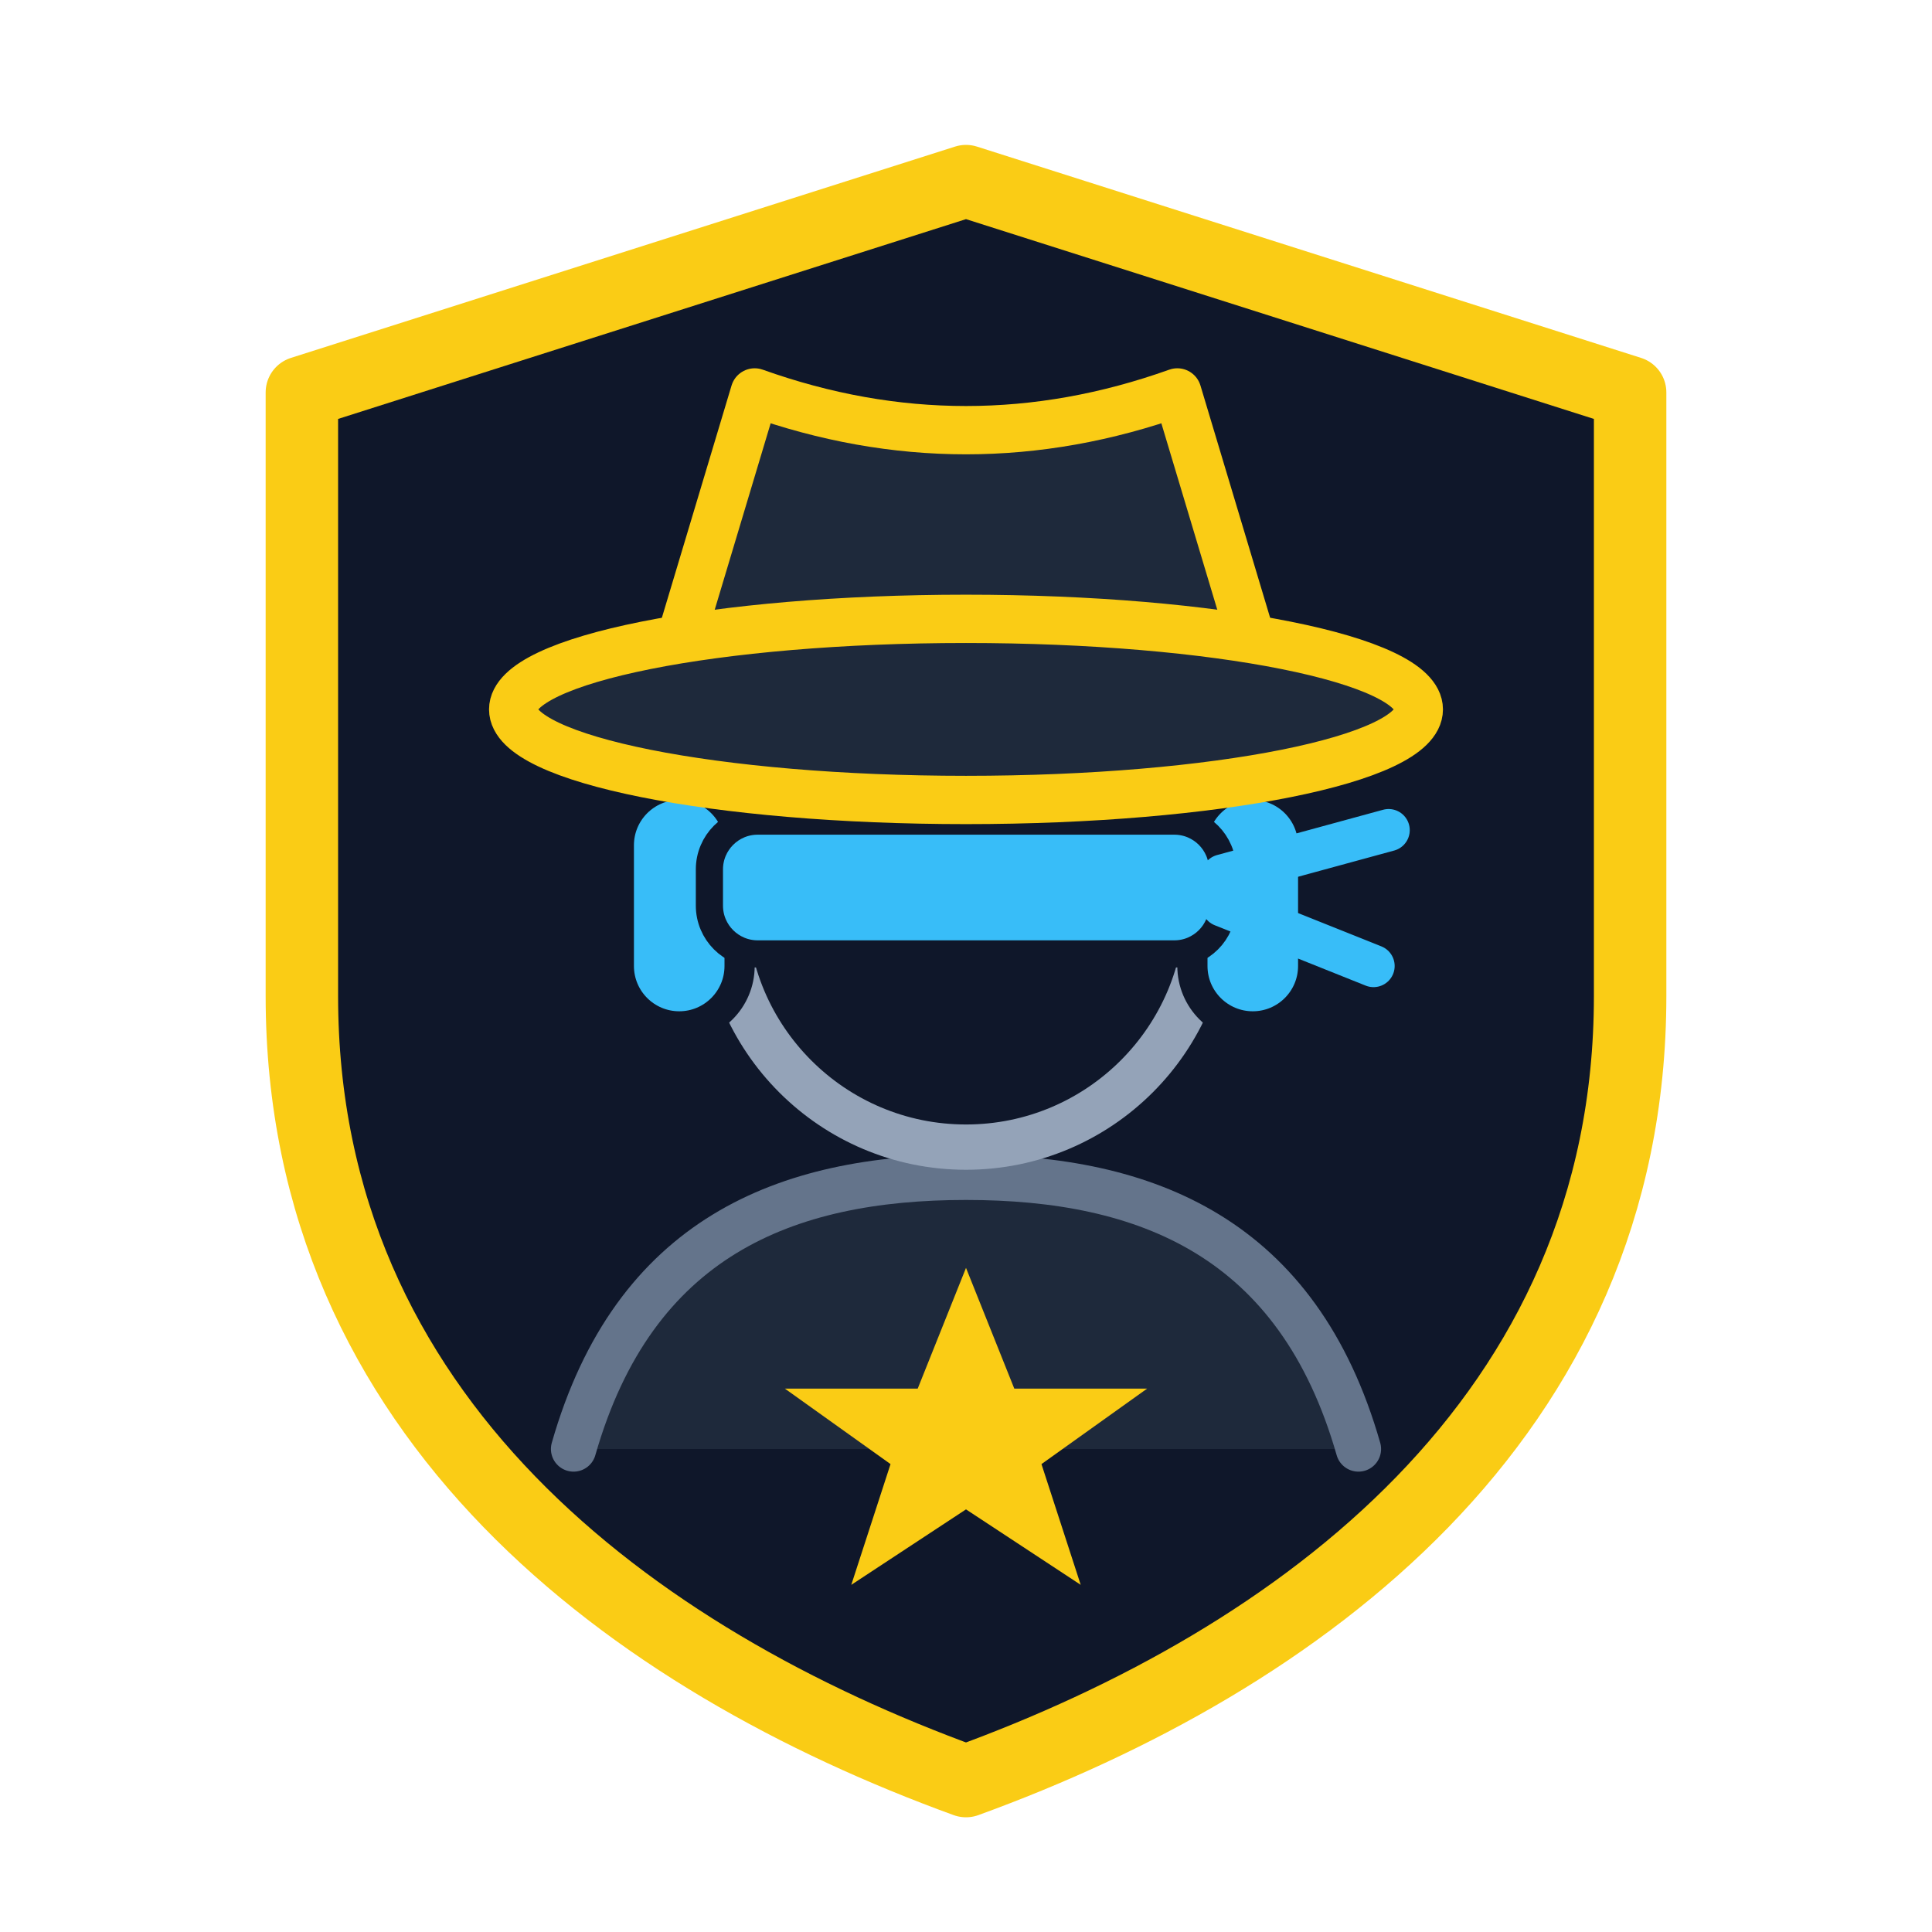
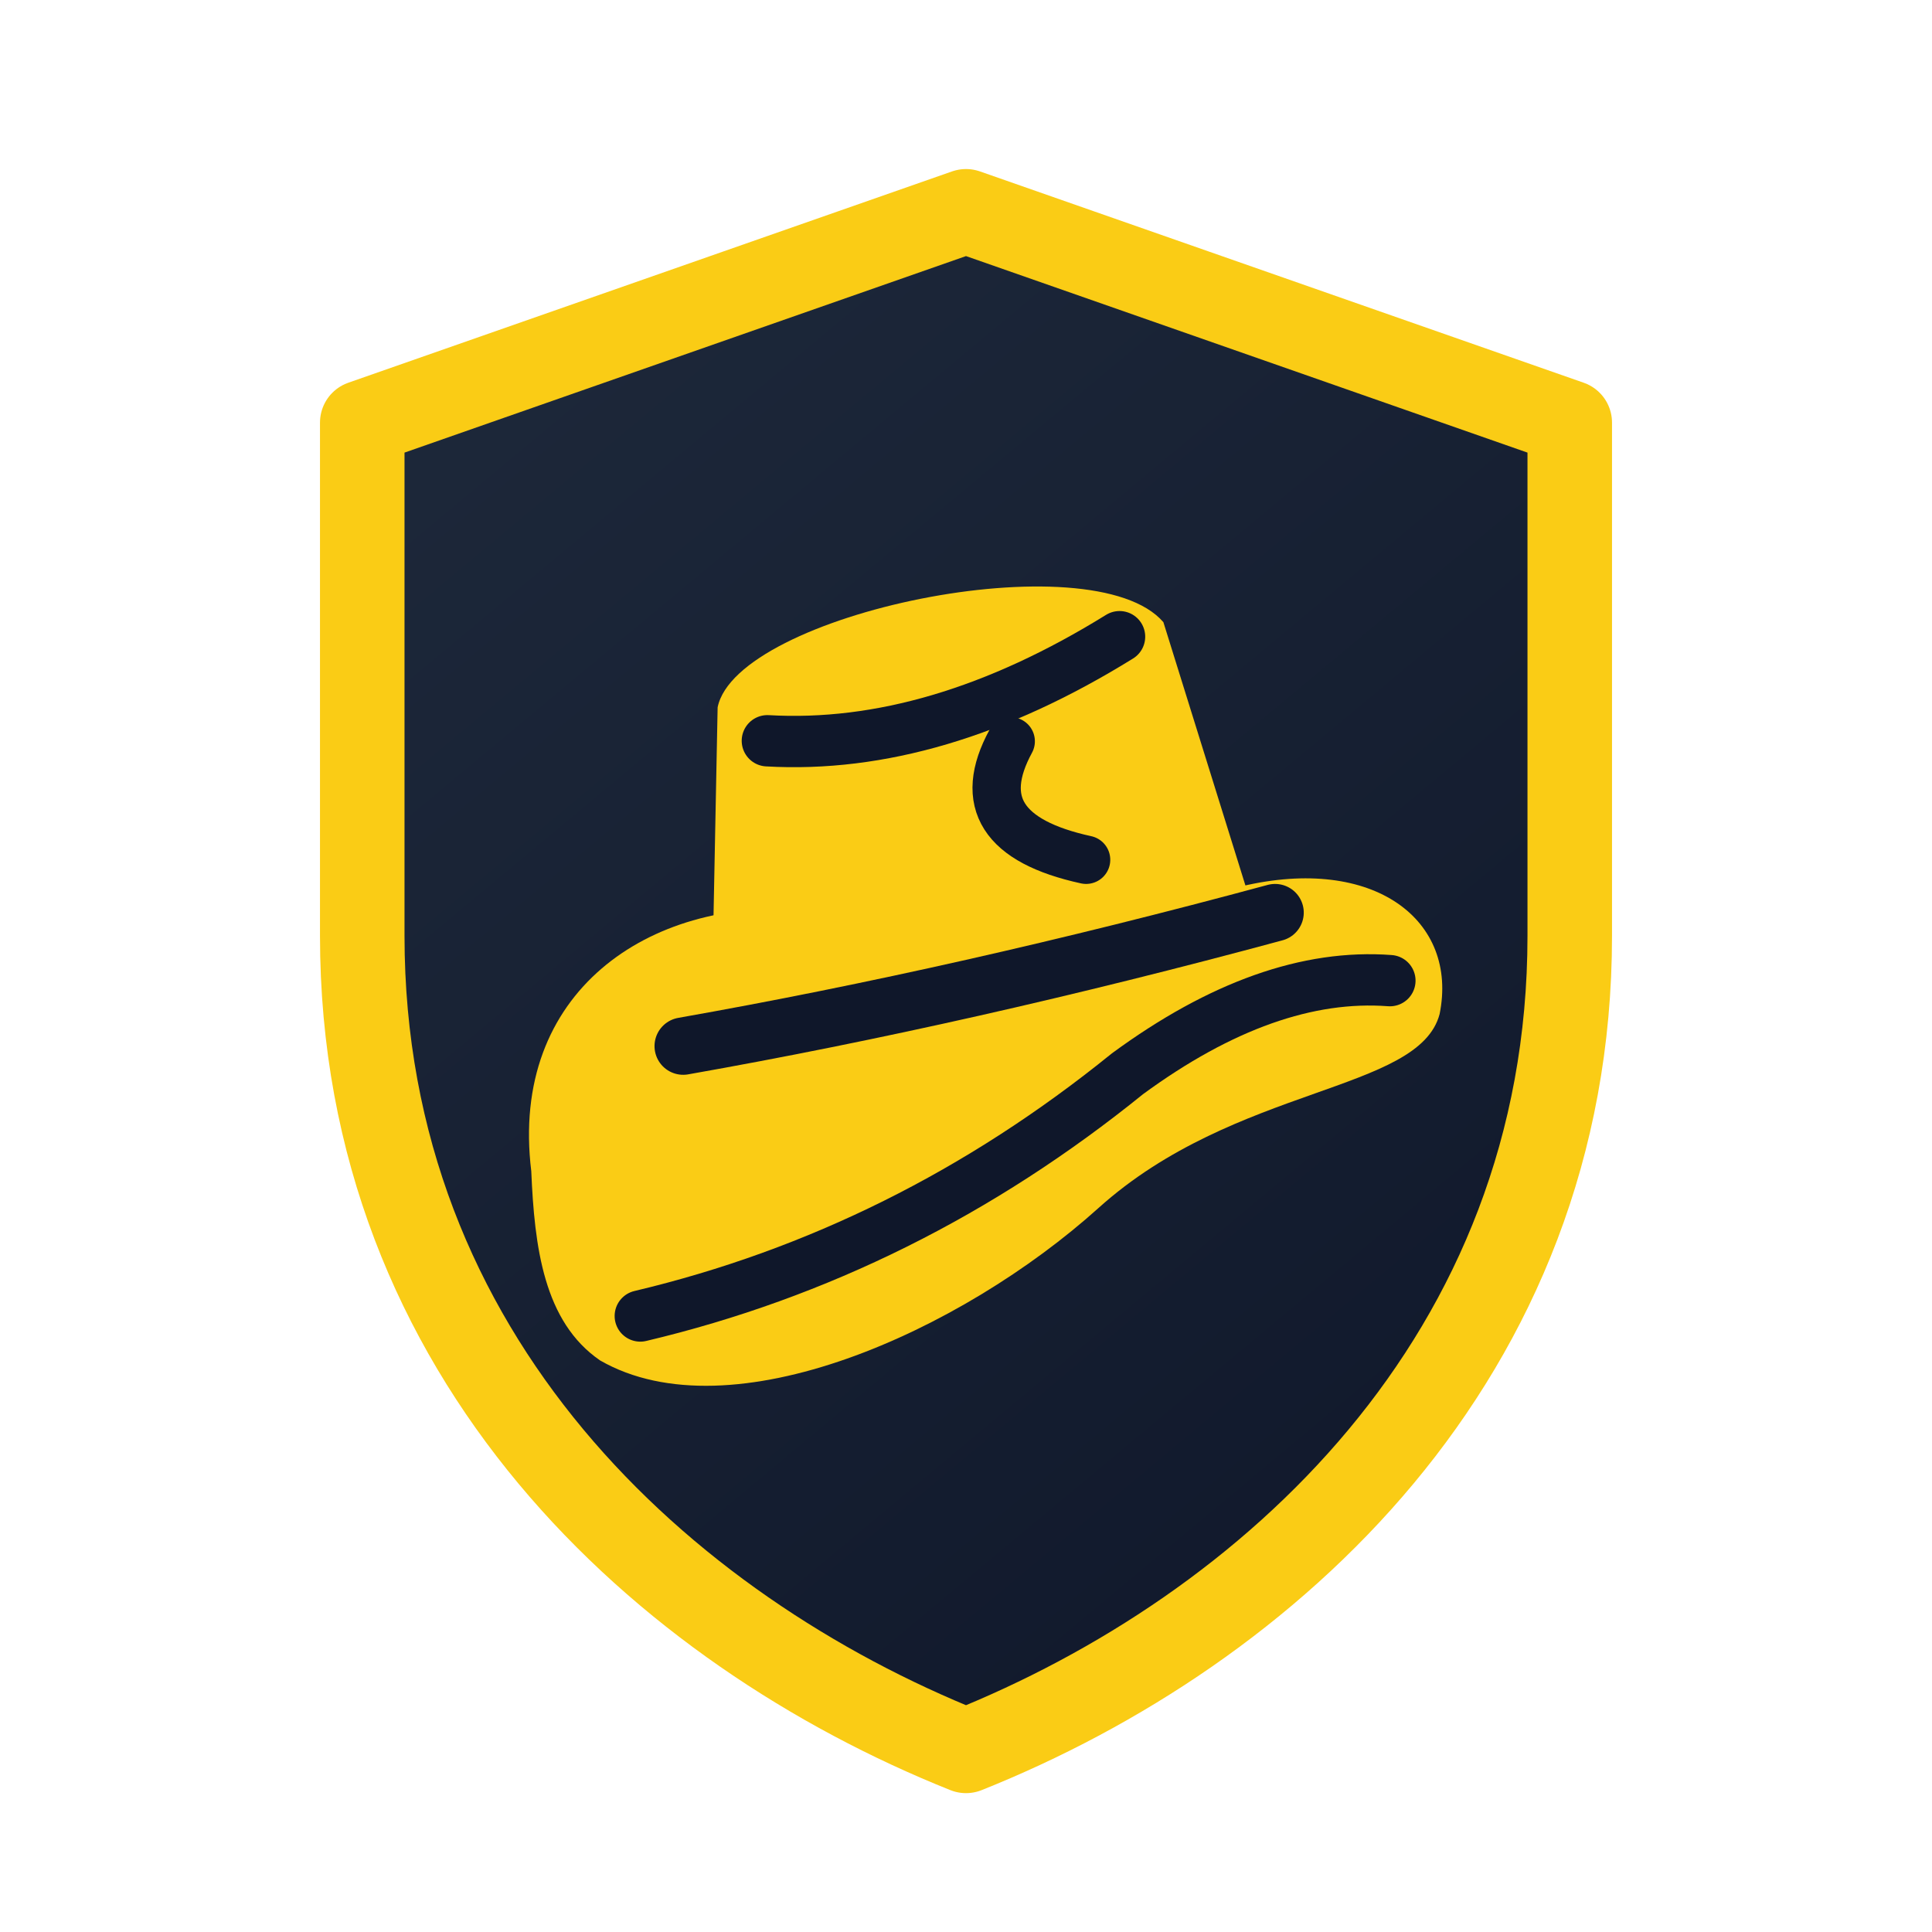
<svg xmlns="http://www.w3.org/2000/svg" viewBox="0 0 64 64" fill="none" aria-label="ShieldSheriff Logo">
-   <path d="M10 13 L32 6 L54 13 V33 C54 47 43 55 32 59 C21 55 10 47 10 33 Z" fill="#0F172A" stroke="#FACC15" stroke-width="2.4" stroke-linejoin="round" />
-   <path d="M19 48 C21 41 26 39 32 39 C38 39 43 41 45 48" fill="#1E293B" stroke="#64748B" stroke-width="1.5" stroke-linecap="round" />
-   <polygon points="32,42 33.6,46 38,46 34.5,48.5 35.8,52.5 32,50 28.2,52.5 29.5,48.5 26,46 30.4,46" fill="#FACC15" />
-   <circle cx="32" cy="30" r="8" fill="#0F172A" stroke="#94A3B8" stroke-width="1.5" />
-   <rect x="20.5" y="26" width="4" height="8" rx="2" fill="#38BDF8" stroke="#0F172A" stroke-width="1" />
-   <rect x="39.5" y="26" width="4" height="8" rx="2" fill="#38BDF8" stroke="#0F172A" stroke-width="1" />
-   <rect x="23.5" y="27.2" width="17" height="4.4" rx="1.6" fill="#38BDF8" stroke="#0F172A" stroke-width="0.9" />
-   <path d="M40.5 29 L46 27.5 M40.5 30 L45.5 32" stroke="#38BDF8" stroke-width="1.4" stroke-linecap="round" />
-   <path d="M22 23 L25 13 Q32 15.5 39 13 L42 23 Z" fill="#1E293B" stroke="#FACC15" stroke-width="1.6" stroke-linejoin="round" />
-   <ellipse cx="32" cy="23.5" rx="15" ry="3" fill="#1E293B" stroke="#FACC15" stroke-width="1.6" />
+   <defs>
+     <linearGradient id="shieldBg" x1="12" y1="8" x2="52" y2="56" gradientUnits="userSpaceOnUse">
+       <stop offset="0%" stop-color="#1E293B" />
+       <stop offset="100%" stop-color="#0F172A" />
+     </linearGradient>
+   </defs>
+   <path d="M12 14 L32 7 L52 14 V31 C52 45 42 54 32 58 C22 54 12 45 12 31 Z" fill="url(#shieldBg)" stroke="#FACC15" stroke-width="2.8" stroke-linejoin="round" />
+   <g transform="rotate(-7 32 33)">
+     <path d="M17 37 C17 31 22 28.5 27 29.5 L41.5 30.5 C46 30 48.5 32.5 47.5 35.5 C46.5 38 40.5 37 35.5 40.5 C30.5 44 22.5 46.5 18.5 43.5 C16.8 42 16.8 39.5 17 37 Z" fill="#FACC15" />
+     <path d="M23.5 33 L25 22.5 C26 19.5 38 18.5 40 21.5 L42 32.5 Z" fill="#FACC15" />
+     <path d="M22.5 33.5 Q32 33 42.5 31.5" stroke="#0F172A" stroke-width="1.9" stroke-linecap="round" />
+     <path d="M20 42.2 Q29 41.2 37 36.2 Q42 33.4 46 34.2" stroke="#0F172A" stroke-width="1.7" stroke-linecap="round" />
+     <path d="M26.5 23.8 Q32 24.8 38.5 21.8" stroke="#0F172A" stroke-width="1.7" stroke-linecap="round" />
+     <path d="M34.5 24.8 Q32.5 27.6 36.5 29" stroke="#0F172A" stroke-width="1.6" stroke-linecap="round" />
+   </g>
</svg>
